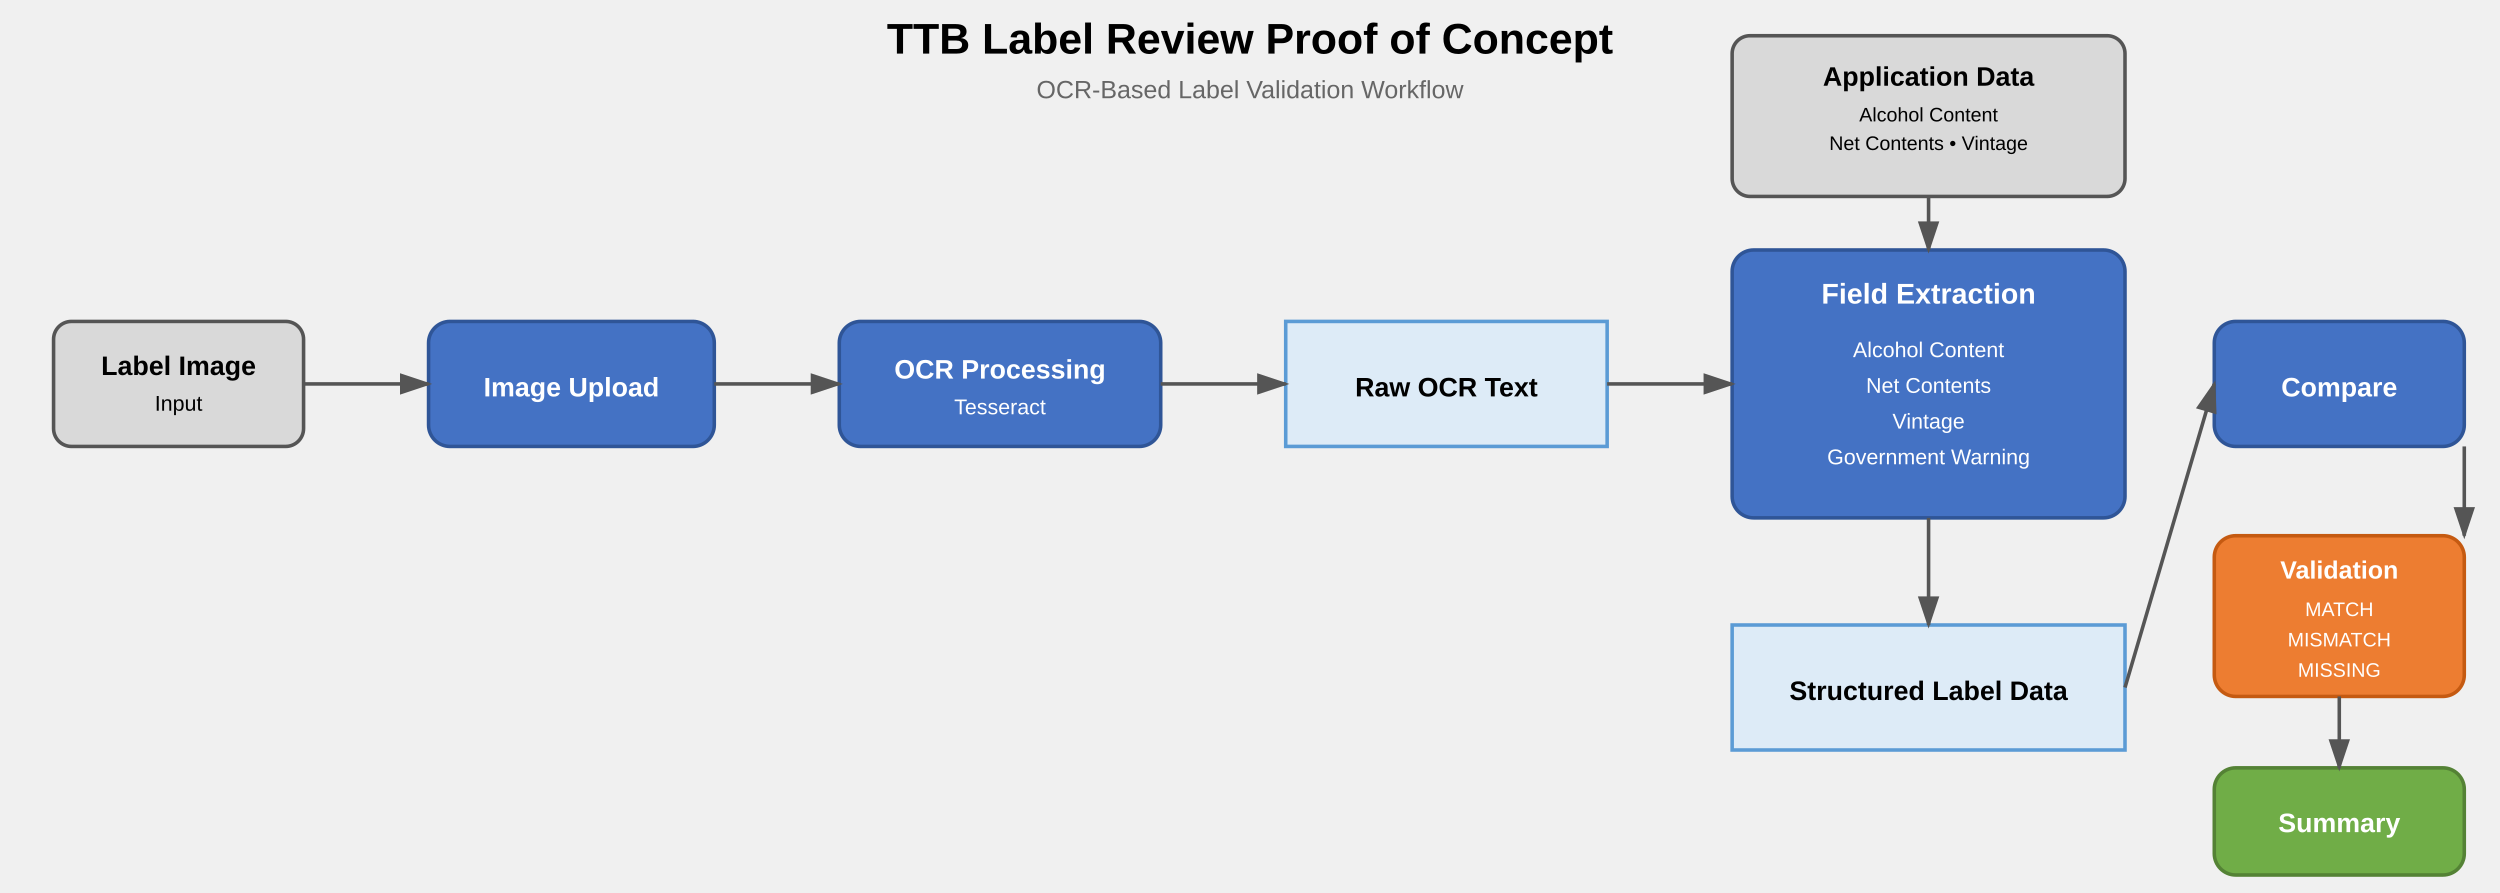
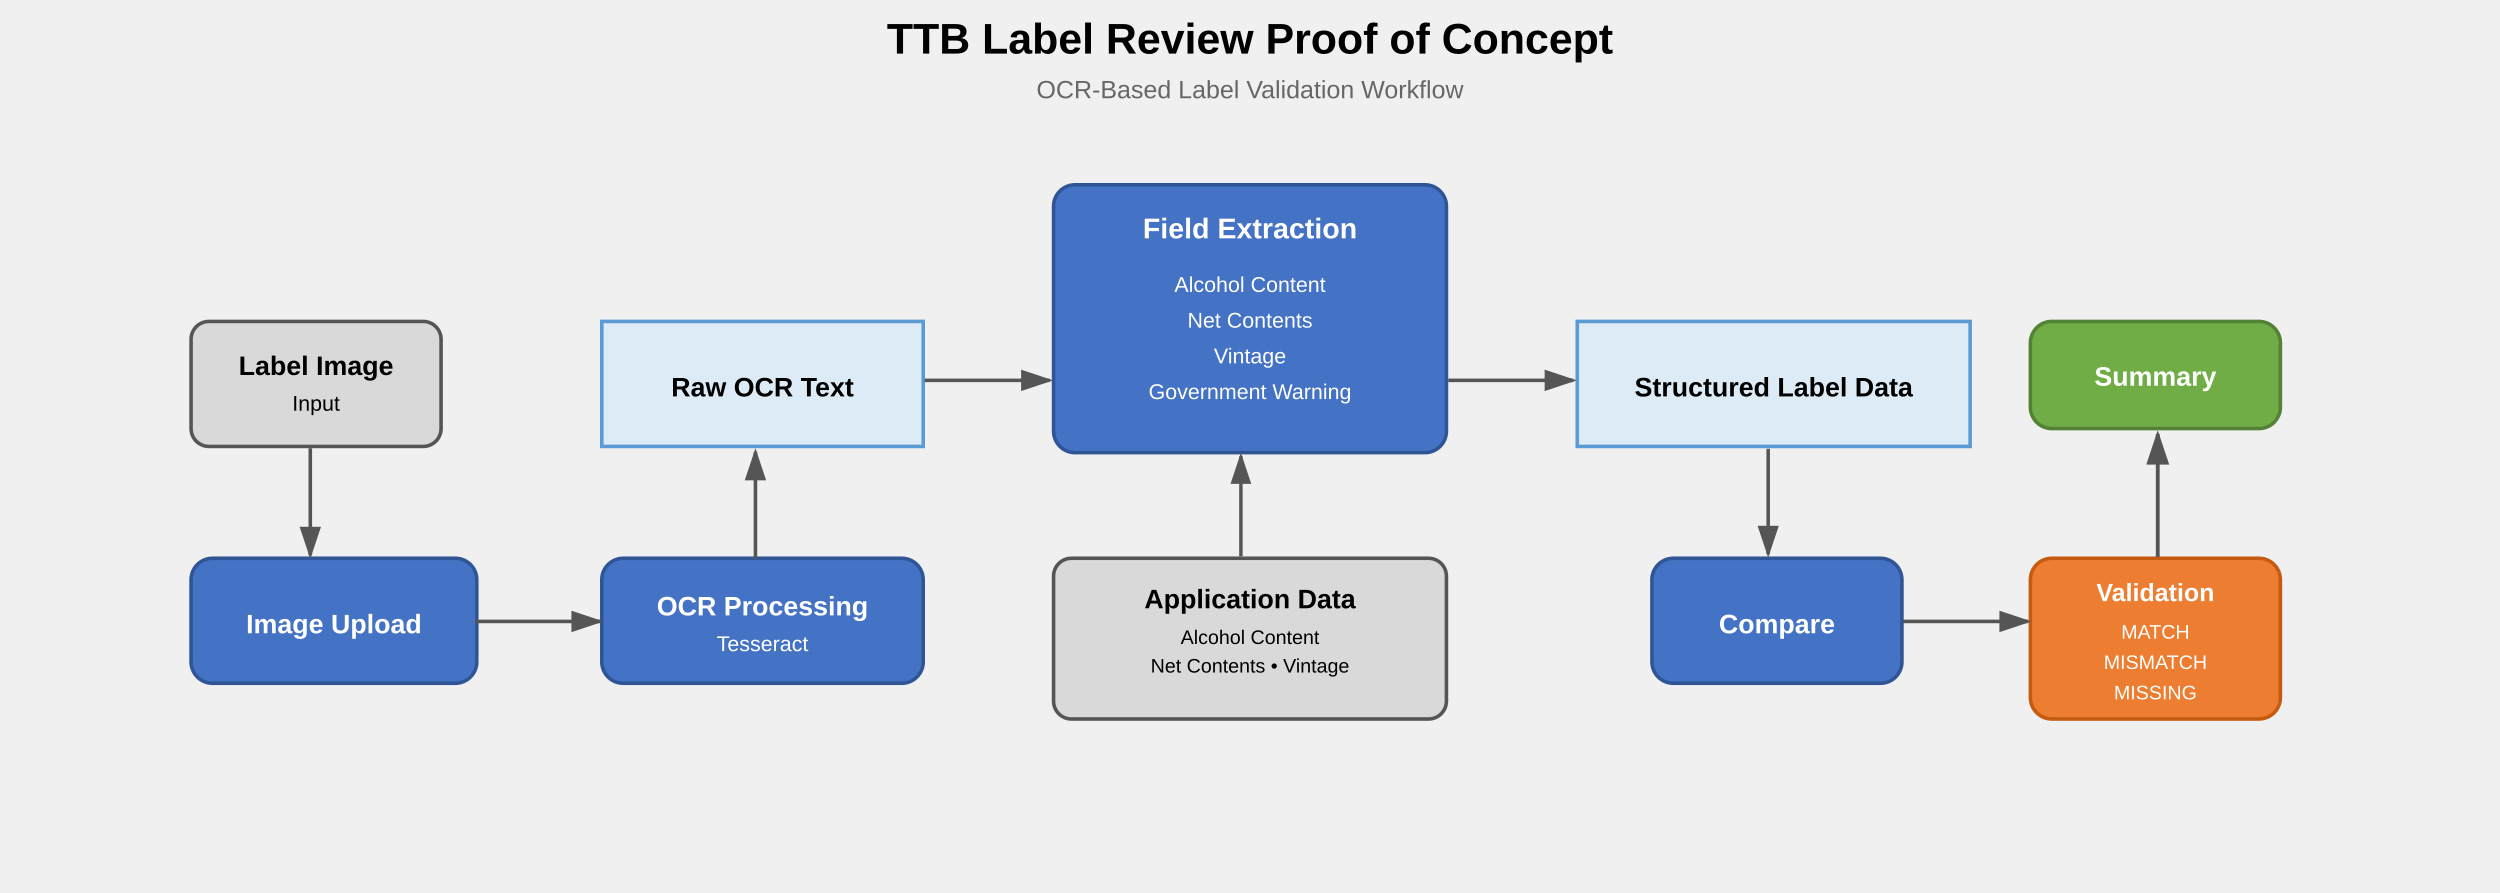
- <svg xmlns="http://www.w3.org/2000/svg" width="1400" height="500">
-   <defs>
+ <svg xmlns="http://www.w3.org/2000/svg" width="1400" height="500" version="1.1" id="svg31">
+   <defs id="defs1">
    <marker id="arrow" markerWidth="10" markerHeight="10" refX="8" refY="3" orient="auto">
-       <path d="M0,0 L0,6 L9,3 z" fill="#555" />
+       <path d="M0,0 L0,6 L9,3 z" fill="#555" id="path1" />
+     </marker>
+     <marker id="arrow-9" markerWidth="10" markerHeight="10" refX="8" refY="3" orient="auto">
+       <path d="M 0,0 V 6 L 9,3 Z" fill="#555555" id="path1-4" />
+     </marker>
+     <marker id="arrow-9-4" markerWidth="10" markerHeight="10" refX="8" refY="3" orient="auto">
+       <path d="M 0,0 V 6 L 9,3 Z" fill="#555555" id="path1-4-5" />
+     </marker>
+     <marker id="arrow-1" markerWidth="10" markerHeight="10" refX="8" refY="3" orient="auto">
+       <path d="M 0,0 V 6 L 9,3 Z" fill="#555555" id="path1-1" />
+     </marker>
+     <marker id="arrow-6" markerWidth="10" markerHeight="10" refX="8" refY="3" orient="auto">
+       <path d="M 0,0 V 6 L 9,3 Z" fill="#555555" id="path1-14" />
+     </marker>
+     <marker id="arrow-2" markerWidth="10" markerHeight="10" refX="8" refY="3" orient="auto">
+       <path d="M 0,0 V 6 L 9,3 Z" fill="#555555" id="path1-16" />
    </marker>
  </defs>
-   <text x="700" y="30" font-family="Calibri, Arial" font-size="24" font-weight="bold" text-anchor="middle">
+   <text x="700" y="30" font-family="Calibri, Arial" font-size="24" font-weight="bold" text-anchor="middle" id="text1">
    TTB Label Review Proof of Concept
  </text>
-   <text x="700" y="55" font-family="Calibri, Arial" font-size="14" text-anchor="middle" fill="#666">
+   <text x="700" y="55" font-family="Calibri, Arial" font-size="14" text-anchor="middle" fill="#666" id="text2">
    OCR-Based Label Validation Workflow
  </text>
-   <rect x="30" y="180" width="140" height="70" rx="10" ry="10" fill="#D9D9D9" stroke="#555" stroke-width="2" />
-   <text x="100" y="210" font-family="Calibri, Arial" font-size="15" text-anchor="middle" font-weight="bold">
-     Label Image
-   </text>
-   <text x="100" y="230" font-family="Calibri, Arial" font-size="12" text-anchor="middle">
-     Input
-   </text>
-   <rect x="240" y="180" width="160" height="70" rx="12" ry="12" fill="#4472C4" stroke="#2F5597" stroke-width="2" />
-   <text x="320" y="222" font-family="Calibri, Arial" font-size="15" fill="white" text-anchor="middle" font-weight="bold">
-     Image Upload
-   </text>
-   <rect x="470" y="180" width="180" height="70" rx="12" ry="12" fill="#4472C4" stroke="#2F5597" stroke-width="2" />
-   <text x="560" y="212" font-family="Calibri, Arial" font-size="15" fill="white" text-anchor="middle" font-weight="bold">
-     OCR Processing
-   </text>
-   <text x="560" y="232" font-family="Calibri, Arial" font-size="12" fill="white" text-anchor="middle">
-     Tesseract
-   </text>
-   <rect x="720" y="180" width="180" height="70" fill="#DDEBF7" stroke="#5B9BD5" stroke-width="2" />
-   <text x="810" y="222" font-family="Calibri, Arial" font-size="15" text-anchor="middle" font-weight="bold">
-     Raw OCR Text
-   </text>
-   <rect x="970" y="140" width="220" height="150" rx="12" ry="12" fill="#4472C4" stroke="#2F5597" stroke-width="2" />
-   <text x="1080" y="170" font-family="Calibri, Arial" font-size="16" fill="white" text-anchor="middle" font-weight="bold">
-     Field Extraction
-   </text>
-   <text x="1080" y="200" font-family="Calibri, Arial" font-size="12" fill="white" text-anchor="middle">
-     Alcohol Content
-   </text>
-   <text x="1080" y="220" font-family="Calibri, Arial" font-size="12" fill="white" text-anchor="middle">
-     Net Contents
-   </text>
-   <text x="1080" y="240" font-family="Calibri, Arial" font-size="12" fill="white" text-anchor="middle">
-     Vintage
-   </text>
-   <text x="1080" y="260" font-family="Calibri, Arial" font-size="12" fill="white" text-anchor="middle">
-     Government Warning
-   </text>
-   <rect x="970" y="350" width="220" height="70" fill="#DDEBF7" stroke="#5B9BD5" stroke-width="2" />
-   <text x="1080" y="392" font-family="Calibri, Arial" font-size="15" text-anchor="middle" font-weight="bold">
-     Structured Label Data
-   </text>
-   <rect x="970" y="20" width="220" height="90" rx="10" ry="10" fill="#D9D9D9" stroke="#555" stroke-width="2" />
-   <text x="1080" y="48" font-family="Calibri, Arial" font-size="15" text-anchor="middle" font-weight="bold">
-     Application Data
-   </text>
-   <text x="1080" y="68" font-family="Calibri, Arial" font-size="11" text-anchor="middle">
-     Alcohol Content
-   </text>
-   <text x="1080" y="84" font-family="Calibri, Arial" font-size="11" text-anchor="middle">
-     Net Contents • Vintage
-   </text>
-   <rect x="1240" y="180" width="140" height="70" rx="12" ry="12" fill="#4472C4" stroke="#2F5597" stroke-width="2" />
-   <text x="1310" y="222" font-family="Calibri, Arial" font-size="15" fill="white" text-anchor="middle" font-weight="bold">
-     Compare
-   </text>
-   <rect x="1240" y="300" width="140" height="90" rx="12" ry="12" fill="#ED7D31" stroke="#C55A11" stroke-width="2" />
-   <text x="1310" y="324" font-family="Calibri, Arial" font-size="14" fill="white" text-anchor="middle" font-weight="bold">
-     Validation
-   </text>
-   <text x="1310" y="345" font-family="Calibri, Arial" font-size="11" fill="white" text-anchor="middle">
-     MATCH
-   </text>
-   <text x="1310" y="362" font-family="Calibri, Arial" font-size="11" fill="white" text-anchor="middle">
-     MISMATCH
-   </text>
-   <text x="1310" y="379" font-family="Calibri, Arial" font-size="11" fill="white" text-anchor="middle">
-     MISSING
-   </text>
-   <rect x="1240" y="430" width="140" height="60" rx="12" ry="12" fill="#70AD47" stroke="#548235" stroke-width="2" />
-   <text x="1310" y="466" font-family="Calibri, Arial" font-size="15" fill="white" text-anchor="middle" font-weight="bold">
-     Summary
-   </text>
-   <line x1="170" y1="215" x2="240" y2="215" stroke="#555" stroke-width="2" marker-end="url(#arrow)" />
-   <line x1="400" y1="215" x2="470" y2="215" stroke="#555" stroke-width="2" marker-end="url(#arrow)" />
-   <line x1="650" y1="215" x2="720" y2="215" stroke="#555" stroke-width="2" marker-end="url(#arrow)" />
-   <line x1="900" y1="215" x2="970" y2="215" stroke="#555" stroke-width="2" marker-end="url(#arrow)" />
-   <line x1="1080" y1="290" x2="1080" y2="350" stroke="#555" stroke-width="2" marker-end="url(#arrow)" />
-   <line x1="1190" y1="385" x2="1240" y2="215" stroke="#555" stroke-width="2" marker-end="url(#arrow)" />
-   <line x1="1080" y1="110" x2="1080" y2="140" stroke="#555" stroke-width="2" marker-end="url(#arrow)" />
-   <line x1="1380" y1="250" x2="1380" y2="300" stroke="#555" stroke-width="2" marker-end="url(#arrow)" />
-   <line x1="1310" y1="390" x2="1310" y2="430" stroke="#555" stroke-width="2" marker-end="url(#arrow)" />
+   <rect x="107" y="180" width="140" height="70" rx="10" ry="10" fill="#d9d9d9" stroke="#555555" stroke-width="2" id="rect2" />
+   <text x="177" y="210" font-family="Calibri, Arial" font-size="15px" text-anchor="middle" font-weight="bold" id="text3">Label Image</text>
+   <text x="177" y="230" font-family="Calibri, Arial" font-size="12px" text-anchor="middle" id="text4">Input</text>
+   <rect x="107" y="312.636" width="160" height="70" rx="12" ry="12" fill="#4472c4" stroke="#2f5597" stroke-width="2" id="rect4" />
+   <text x="187" y="354.636" font-family="Calibri, Arial" font-size="15px" fill="#ffffff" text-anchor="middle" font-weight="bold" id="text5">Image Upload</text>
+   <rect x="337" y="312.636" width="180" height="70" rx="12" ry="12" fill="#4472c4" stroke="#2f5597" stroke-width="2" id="rect5" />
+   <text x="427" y="344.636" font-family="Calibri, Arial" font-size="15px" fill="#ffffff" text-anchor="middle" font-weight="bold" id="text6">OCR Processing</text>
+   <text x="427" y="364.636" font-family="Calibri, Arial" font-size="12px" fill="#ffffff" text-anchor="middle" id="text7">Tesseract</text>
+   <rect x="337" y="180" width="180" height="70" fill="#ddebf7" stroke="#5b9bd5" stroke-width="2" id="rect7" />
+   <text x="427" y="222" font-family="Calibri, Arial" font-size="15px" text-anchor="middle" font-weight="bold" id="text8">Raw OCR Text</text>
+   <rect x="590" y="103.481" width="220" height="150" rx="12" ry="12" fill="#4472c4" stroke="#2f5597" stroke-width="2" id="rect8" />
+   <text x="700" y="133.481" font-family="Calibri, Arial" font-size="16px" fill="#ffffff" text-anchor="middle" font-weight="bold" id="text9">Field Extraction</text>
+   <text x="700" y="163.481" font-family="Calibri, Arial" font-size="12px" fill="#ffffff" text-anchor="middle" id="text10">Alcohol Content</text>
+   <text x="700" y="183.481" font-family="Calibri, Arial" font-size="12px" fill="#ffffff" text-anchor="middle" id="text11">Net Contents</text>
+   <text x="700" y="203.481" font-family="Calibri, Arial" font-size="12px" fill="#ffffff" text-anchor="middle" id="text12">Vintage</text>
+   <text x="700" y="223.481" font-family="Calibri, Arial" font-size="12px" fill="#ffffff" text-anchor="middle" id="text13">Government Warning</text>
+   <rect x="883.269" y="180" width="220" height="70" fill="#ddebf7" stroke="#5b9bd5" stroke-width="2" id="rect13" />
+   <text x="993.269" y="222" font-family="Calibri, Arial" font-size="15px" text-anchor="middle" font-weight="bold" id="text14">Structured Label Data</text>
+   <rect x="590" y="312.636" width="220" height="90" rx="10" ry="10" fill="#d9d9d9" stroke="#555555" stroke-width="2" id="rect14" />
+   <text x="700" y="340.636" font-family="Calibri, Arial" font-size="15px" text-anchor="middle" font-weight="bold" id="text15">Application Data</text>
+   <text x="700" y="360.636" font-family="Calibri, Arial" font-size="11px" text-anchor="middle" id="text16">Alcohol Content</text>
+   <text x="700" y="376.636" font-family="Calibri, Arial" font-size="11px" text-anchor="middle" id="text17">Net Contents • Vintage</text>
+   <rect x="925.081" y="312.636" width="140" height="70" rx="12" ry="12" fill="#4472c4" stroke="#2f5597" stroke-width="2" id="rect17" />
+   <text x="995.081" y="354.636" font-family="Calibri, Arial" font-size="15px" fill="#ffffff" text-anchor="middle" font-weight="bold" id="text18">Compare</text>
+   <rect x="1137.022" y="312.636" width="140" height="90" rx="12" ry="12" fill="#ed7d31" stroke="#c55a11" stroke-width="2" id="rect18" />
+   <text x="1207.022" y="336.636" font-family="Calibri, Arial" font-size="14px" fill="#ffffff" text-anchor="middle" font-weight="bold" id="text19">Validation</text>
+   <text x="1207.022" y="357.636" font-family="Calibri, Arial" font-size="11px" fill="#ffffff" text-anchor="middle" id="text20">MATCH</text>
+   <text x="1207.022" y="374.636" font-family="Calibri, Arial" font-size="11px" fill="#ffffff" text-anchor="middle" id="text21">MISMATCH</text>
+   <text x="1207.022" y="391.636" font-family="Calibri, Arial" font-size="11px" fill="#ffffff" text-anchor="middle" id="text22">MISSING</text>
+   <rect x="1137.022" y="180" width="140" height="60" rx="12" ry="12" fill="#70ad47" stroke="#548235" stroke-width="2" id="rect22" />
+   <text x="1207.022" y="216" font-family="Calibri, Arial" font-size="15px" fill="#ffffff" text-anchor="middle" font-weight="bold" id="text23">Summary</text>
+   <line x1="266" y1="348" x2="336" y2="348" stroke="#555555" stroke-width="2" marker-end="url(#arrow)" id="line24" />
+   <line x1="517.824" y1="213" x2="587.824" y2="213" stroke="#555555" stroke-width="2" marker-end="url(#arrow)" id="line25" />
+   <line x1="1065.666" y1="348" x2="1135.666" y2="348" stroke="#555555" stroke-width="2" marker-end="url(#arrow-6)" id="line25-3" style="marker-end:url(#arrow-6)" />
+   <line x1="811" y1="213" x2="881" y2="213" stroke="#555555" stroke-width="2" marker-end="url(#arrow)" id="line26" />
+   <line x1="694.903" y1="311.605" x2="694.903" y2="255.476" stroke="#555555" stroke-width="1.934" marker-end="url(#arrow)" id="line27" />
+   <line x1="1208.339" y1="311.891" x2="1208.339" y2="243.052" stroke="#555555" stroke-width="2.142" marker-end="url(#arrow-2)" id="line27-5" style="marker-end:url(#arrow-2)" />
+   <line x1="990.185" y1="251.316" x2="990.185" y2="310.315" stroke="#555555" stroke-width="1.983" marker-end="url(#arrow-1)" id="line27-2" style="marker-end:url(#arrow-1)" />
+   <line x1="173.767" y1="250.999" x2="173.767" y2="310.999" stroke="#555555" stroke-width="2" marker-end="url(#arrow-9)" id="line27-8" style="marker-end:url(#arrow-9)" />
+   <line x1="423.049" y1="312.999" x2="423.049" y2="252.999" stroke="#555555" stroke-width="2" marker-end="url(#arrow-9-4)" id="line27-8-1" style="marker-end:url(#arrow-9-4)" />
</svg>
